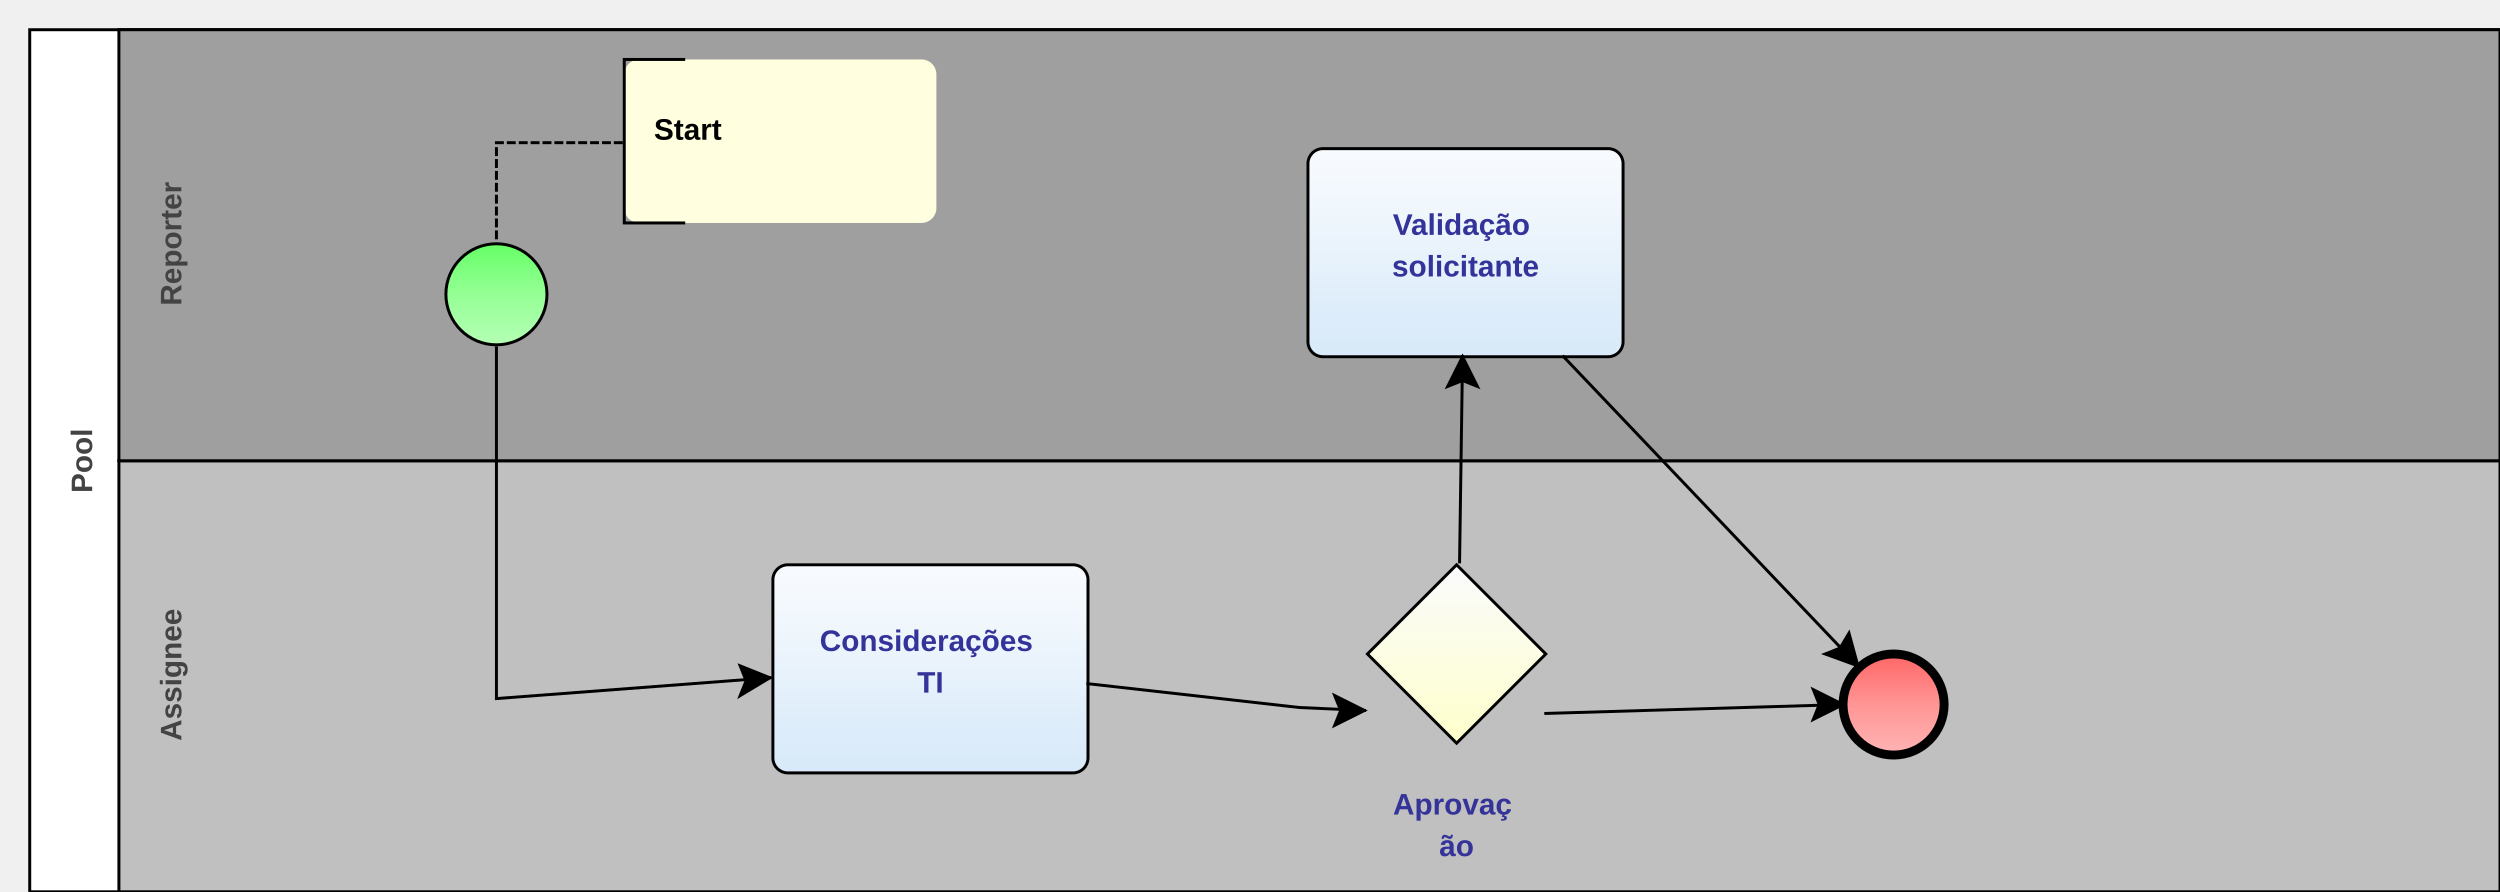
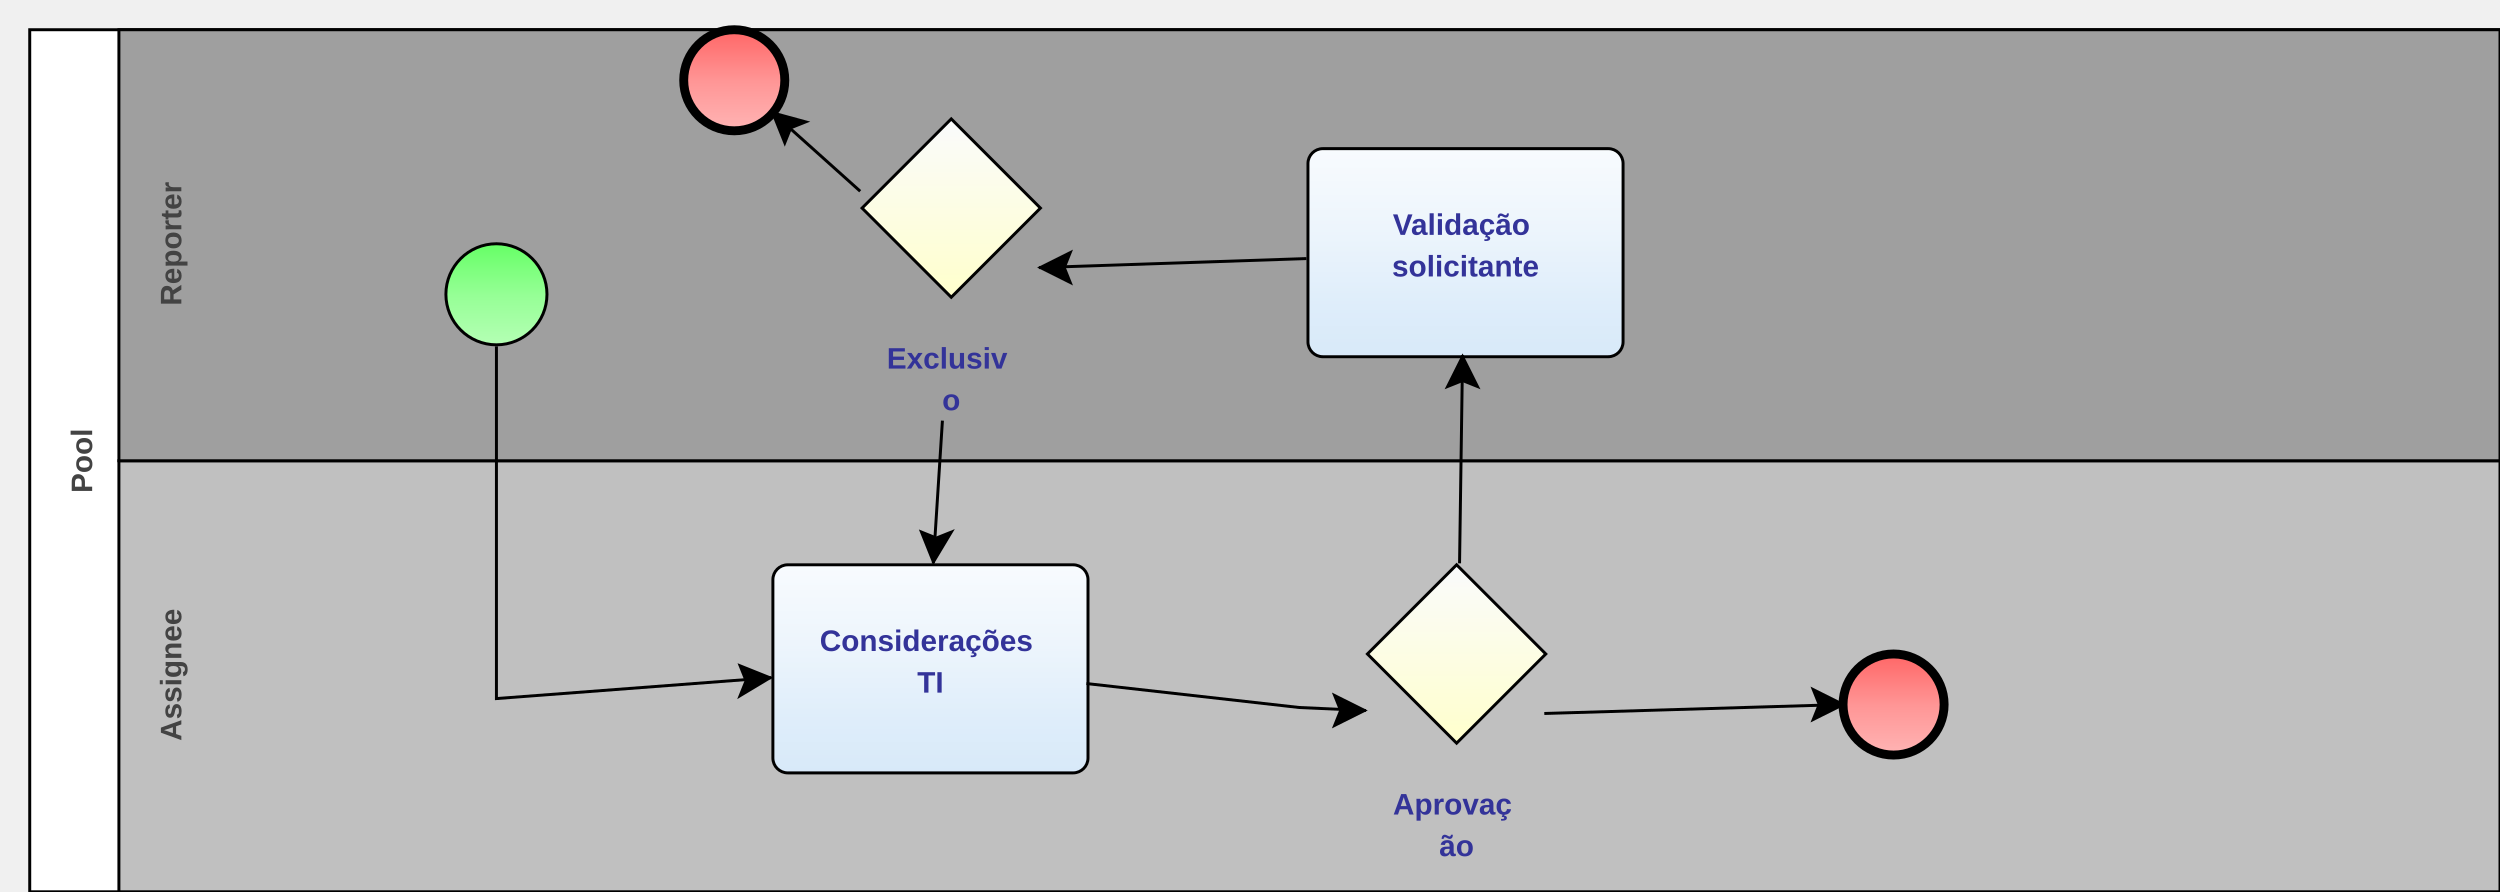
<svg xmlns="http://www.w3.org/2000/svg" xmlns:xlink="http://www.w3.org/1999/xlink" style="stroke-dasharray:none; shape-rendering:auto; font-family:'Arial'; text-rendering:auto; fill-opacity:1; color-interpolation:auto; color-rendering:auto; font-size:12; fill:black; stroke:black; image-rendering:auto; stroke-miterlimit:10; stroke-linecap:square; stroke-linejoin:miter; font-style:normal; stroke-width:1; stroke-dashoffset:0; font-weight:normal; stroke-opacity:1;" contentScriptType="text/ecmascript" preserveAspectRatio="xMidYMid meet" zoomAndPan="magnify" version="1.0" contentStyleType="text/css" xml:xlink="http://www.w3.org/1999/xlink" width="841" height="300">
  <rect x="10" y="10" width="831" height="290" ry="0" rx="0" style="stroke:#000000; fill:#FFFFFF" />
  <rect x="40" y="155" width="801" height="145" ry="0" rx="0" style="stroke:#000000; fill:#C0C0C0" />
  <g componentSequence="3">
    <text x="-227" y="47" transform="rotate(270)" text-anchor="middle" style="font-weight:bold;font-size:10px;stroke:none; fill:#434343">
      <tspan dy="14" x="-227">Assignee</tspan>
    </text>
  </g>
  <rect x="40" y="10" width="801" height="145" ry="0" rx="0" style="stroke:#000000; fill:#9F9F9F" />
  <g componentSequence="2">
    <text x="-82" y="47" transform="rotate(270)" text-anchor="middle" style="font-weight:bold;font-size:10px;stroke:none; fill:#434343">
      <tspan dy="14" x="-82">Reporter</tspan>
    </text>
  </g>
  <g componentSequence="1">
    <text x="-155" y="17" transform="rotate(270)" text-anchor="middle" style="font-weight:bold;font-size:10px;stroke:none; fill:#434343">
      <tspan dy="14" x="-155">Pool</tspan>
    </text>
  </g>
  <g sequence="4">
-     <ellipse cx="167" cy="99" rx="17" ry="17" stroke-width="1" style="fill:url(#linearGradient66FF6696FF96B6FFB6_2049531717);" stroke="336633" />
+     <ellipse cx="167" cy="99" rx="17" ry="17" stroke-width="1" style="fill:url(#linearGradient66FF6696FF96B6FFB6_456290588);" stroke="336633" />
  </g>
  <g sequence="5">
-     <rect x="260" y="190" width="106" height="70" ry="5" rx="5" style="fill:url(#linearGradientF8FBFEEDF5FCDEEDFAD4E7F8E2E5E9_1961799280);" stroke="191970" />
+     <rect x="260" y="190" width="106" height="70" ry="5" rx="5" style="fill:url(#linearGradientF8FBFEEDF5FCDEEDFAD4E7F8E2E5E9_368417802);" stroke="191970" />
  </g>
  <g componentSequence="5">
    <text x="313" y="205" text-anchor="middle" style="font-weight:bold;font-size:10px;stroke:none; fill:#333399">
      <tspan dy="14" x="313">Considerações</tspan>
      <tspan dy="14" x="313">TI</tspan>
    </text>
  </g>
-   <rect x="210" y="20" width="105" height="55" ry="5" rx="5" style="stroke:none; fill:#FFFFE0" />
-   <g componentSequence="7">
-     <text x="220" y="33" text-anchor="left" style="font-weight:bold;font-size:10px;stroke:none; fill:#000000">
-       <tspan dy="14" x="220">Start</tspan>
-     </text>
-   </g>
-   <path style="fill:none; stroke-width:1; stroke:#000000;" d="M230.0 20.0 L210.0 20.0 L210.0 75.0 L230.0 75.0" />
  <g sequence="9">
-     <polygon points=" 460 220 490 190 520 220 490 250 460 220" style="fill:url(#linearGradientFAFBFCFFFFCC_1892758581);" stroke="000000" />
+     <polygon points=" 460 220 490 190 520 220 490 250 460 220" style="fill:url(#linearGradientFAFBFCFFFFCC_298457708);" stroke="000000" />
  </g>
  <g componentSequence="9">
    <text x="490" y="260" text-anchor="middle" style="font-weight:bold;font-size:10px;stroke:none; fill:#333399">
      <tspan dy="14" x="490">Aprovaç</tspan>
      <tspan dy="14" x="490">ão</tspan>
    </text>
  </g>
  <g sequence="11">
-     <ellipse cx="637" cy="237" rx="17" ry="17" stroke-width="3" style="fill:url(#linearGradientFF6666FF9696FFB6B6_903062603);" stroke="993333" />
+     <ellipse cx="637" cy="237" rx="17" ry="17" stroke-width="3" style="fill:url(#linearGradientFF6666FF9696FFB6B6_1422431793);" stroke="993333" />
  </g>
  <g sequence="13">
-     <rect x="440" y="50" width="106" height="70" ry="5" rx="5" style="fill:url(#linearGradientF8FBFEEDF5FCDEEDFAD4E7F8E2E5E9_87037635);" stroke="191970" />
+     <rect x="440" y="50" width="106" height="70" ry="5" rx="5" style="fill:url(#linearGradientF8FBFEEDF5FCDEEDFAD4E7F8E2E5E9_1551546149);" stroke="191970" />
  </g>
  <g componentSequence="13">
    <text x="493" y="65" text-anchor="middle" style="font-weight:bold;font-size:10px;stroke:none; fill:#333399">
      <tspan dy="14" x="493">Validação</tspan>
      <tspan dy="14" x="493">solicitante</tspan>
    </text>
  </g>
+   <g sequence="15">
+     <polygon points=" 290 70 320 40 350 70 320 100 290 70" style="fill:url(#linearGradientFAFBFCFFFFCC_1708549484);" stroke="000000" />
+   </g>
+   <g componentSequence="15">
+     <text x="320" y="110" text-anchor="middle" style="font-weight:bold;font-size:10px;stroke:none; fill:#333399">
+       <tspan dy="14" x="320">Exclusiv</tspan>
+       <tspan dy="14" x="320">o</tspan>
+     </text>
+   </g>
+   <g sequence="18">
+     <ellipse cx="247" cy="27" rx="17" ry="17" stroke-width="3" style="fill:url(#linearGradientFF6666FF9696FFB6B6_613292736);" stroke="993333" />
+   </g>
  <g componentSequence="6">
    <text x="177" y="222" style="font-size:10px;font-weight:none;stroke:none; fill:#333399" text-anchor="left" />
-   </g>
-   <g componentSequence="8">
-     <text x="182" y="48" style="font-size:10px;font-weight:none;stroke:none; fill:#333399" text-anchor="left" />
  </g>
  <g componentSequence="10">
    <text x="422" y="235" style="font-size:10px;font-weight:none;stroke:none; fill:#333399" text-anchor="left" />
  </g>
  <g componentSequence="12">
    <text x="580" y="239" style="font-size:10px;font-weight:none;stroke:none; fill:#333399" text-anchor="left" />
  </g>
-   <g componentSequence="15">
-     <text x="583" y="170" style="font-size:10px;font-weight:none;stroke:none; fill:#333399" text-anchor="left" />
-   </g>
  <g componentSequence="14">
    <text x="502" y="155" style="font-size:10px;font-weight:none;stroke:none; fill:#333399" text-anchor="left" />
  </g>
+   <g componentSequence="17">
+     <text x="326" y="166" style="font-size:10px;font-weight:none;stroke:none; fill:#333399" text-anchor="left" />
+   </g>
+   <g componentSequence="19">
+     <text x="287" y="54" style="font-size:10px;font-weight:none;stroke:none; fill:#333399" text-anchor="left" />
+   </g>
+   <g componentSequence="16">
+     <text x="405" y="89" style="font-size:10px;font-weight:none;stroke:none; fill:#333399" text-anchor="left" />
+   </g>
  <path style="fill:none; stroke:#000000;stroke-width:1" d="M167.0 117.0 L167.0 235.0 L259.0 228.0" />
  <polygon style="fill:#000000; stroke:#000000;" points=" 249 224 259 228 249 234 251 229" />
-   <path style="fill:none; stroke:#000000;stroke-dasharray:2" d="M209.0 48.0 L167.0 48.0 L167.0 81.0" />
  <path style="fill:none; stroke:#000000;stroke-width:1" d="M366.0 230.0 L437.0 238.0 L459.0 239.0" />
  <polygon style="fill:#000000; stroke:#000000;" points=" 449 234 459 239 449 244 451 239" />
  <path style="fill:none; stroke:#000000;stroke-width:1" d="M520.0 240.0 L620.0 237.0" />
  <polygon style="fill:#000000; stroke:#000000;" points=" 610 232 620 237 610 242 612 237" />
  <path style="fill:none; stroke:#000000;stroke-width:1" d="M491.0 189.0 L492.0 120.0" />
  <polygon style="fill:#000000; stroke:#000000;" points=" 487 130 492 120 497 130 492 128" />
-   <path style="fill:none; stroke:#000000;stroke-width:1" d="M526.0 120.0 L625.0 224.0" />
-   <polygon style="fill:#000000; stroke:#000000;" points=" 622 213 625 224 614 220 619 218" />
+   <path style="fill:none; stroke:#000000;stroke-width:1" d="M439.0 87.0 L350.0 90.0" />
+   <polygon style="fill:#000000; stroke:#000000;" points=" 360 95 350 90 360 85 358 90" />
+   <path style="fill:none; stroke:#000000;stroke-width:1" d="M317.0 142.0 L314.0 189.0" />
+   <polygon style="fill:#000000; stroke:#000000;" points=" 320 179 314 189 310 179 315 181" />
+   <path style="fill:none; stroke:#000000;stroke-width:1" d="M289.0 64.0 L260.0 38.0" />
+   <polygon style="fill:#000000; stroke:#000000;" points=" 264 48 260 38 271 41 266 43" />
  <defs>
-     <linearGradient xlink:href="#linearGradient66FF6696FF96B6FFB6" id="linearGradient66FF6696FF96B6FFB6_2049531717" x1="0" y1="82.0" x2="0" y2="117.0" gradientUnits="userSpaceOnUse" xlink:type="simple" xlink:actuate="onLoad" xlink:show="other" />
+     <linearGradient xlink:href="#linearGradient66FF6696FF96B6FFB6" id="linearGradient66FF6696FF96B6FFB6_456290588" x1="0" y1="82.0" x2="0" y2="117.0" gradientUnits="userSpaceOnUse" xlink:type="simple" xlink:actuate="onLoad" xlink:show="other" />
    <linearGradient id="linearGradient66FF6696FF96B6FFB6">
      <stop style="stop-color:#66FF66;stop-opacity:1;" offset="0.0" id="stop66FF66" />
      <stop style="stop-color:#96FF96;stop-opacity:1;" offset="0.5" id="stop96FF96" />
      <stop style="stop-color:#B6FFB6;stop-opacity:1;" offset="1.0" id="stopB6FFB6" />
    </linearGradient>
-     <linearGradient xlink:href="#linearGradientF8FBFEEDF5FCDEEDFAD4E7F8E2E5E9" id="linearGradientF8FBFEEDF5FCDEEDFAD4E7F8E2E5E9_1961799280" x1="0" y1="190.0" x2="0" y2="296.0" gradientUnits="userSpaceOnUse" xlink:type="simple" xlink:actuate="onLoad" xlink:show="other" />
+     <linearGradient xlink:href="#linearGradientF8FBFEEDF5FCDEEDFAD4E7F8E2E5E9" id="linearGradientF8FBFEEDF5FCDEEDFAD4E7F8E2E5E9_368417802" x1="0" y1="190.0" x2="0" y2="296.0" gradientUnits="userSpaceOnUse" xlink:type="simple" xlink:actuate="onLoad" xlink:show="other" />
    <linearGradient id="linearGradientF8FBFEEDF5FCDEEDFAD4E7F8E2E5E9">
      <stop style="stop-color:#F8FBFE;stop-opacity:1;" offset="0.0" id="stopF8FBFE" />
      <stop style="stop-color:#EDF5FC;stop-opacity:1;" offset="0.25" id="stopEDF5FC" />
      <stop style="stop-color:#DEEDFA;stop-opacity:1;" offset="0.5" id="stopDEEDFA" />
      <stop style="stop-color:#D4E7F8;stop-opacity:1;" offset="0.75" id="stopD4E7F8" />
      <stop style="stop-color:#E2E5E9;stop-opacity:1;" offset="1.0" id="stopE2E5E9" />
    </linearGradient>
-     <linearGradient xlink:href="#linearGradientFAFBFCFFFFCC" id="linearGradientFAFBFCFFFFCC_1892758581" x1="0" y1="190.0" x2="0" y2="250.0" gradientUnits="userSpaceOnUse" xlink:type="simple" xlink:actuate="onLoad" xlink:show="other" />
+     <linearGradient xlink:href="#linearGradientFAFBFCFFFFCC" id="linearGradientFAFBFCFFFFCC_298457708" x1="0" y1="190.0" x2="0" y2="250.0" gradientUnits="userSpaceOnUse" xlink:type="simple" xlink:actuate="onLoad" xlink:show="other" />
    <linearGradient id="linearGradientFAFBFCFFFFCC">
      <stop style="stop-color:#FAFBFC;stop-opacity:1;" offset="0.0" id="stopFAFBFC" />
      <stop style="stop-color:#FFFFCC;stop-opacity:1;" offset="1.0" id="stopFFFFCC" />
    </linearGradient>
-     <linearGradient xlink:href="#linearGradientFF6666FF9696FFB6B6" id="linearGradientFF6666FF9696FFB6B6_903062603" x1="0" y1="220.0" x2="0" y2="255.0" gradientUnits="userSpaceOnUse" xlink:type="simple" xlink:actuate="onLoad" xlink:show="other" />
+     <linearGradient xlink:href="#linearGradientFF6666FF9696FFB6B6" id="linearGradientFF6666FF9696FFB6B6_1422431793" x1="0" y1="220.0" x2="0" y2="255.0" gradientUnits="userSpaceOnUse" xlink:type="simple" xlink:actuate="onLoad" xlink:show="other" />
    <linearGradient id="linearGradientFF6666FF9696FFB6B6">
      <stop style="stop-color:#FF6666;stop-opacity:1;" offset="0.0" id="stopFF6666" />
      <stop style="stop-color:#FF9696;stop-opacity:1;" offset="0.5" id="stopFF9696" />
      <stop style="stop-color:#FFB6B6;stop-opacity:1;" offset="1.0" id="stopFFB6B6" />
    </linearGradient>
-     <linearGradient xlink:href="#linearGradientF8FBFEEDF5FCDEEDFAD4E7F8E2E5E9" id="linearGradientF8FBFEEDF5FCDEEDFAD4E7F8E2E5E9_87037635" x1="0" y1="50.0" x2="0" y2="156.0" gradientUnits="userSpaceOnUse" xlink:type="simple" xlink:actuate="onLoad" xlink:show="other" />
+     <linearGradient xlink:href="#linearGradientF8FBFEEDF5FCDEEDFAD4E7F8E2E5E9" id="linearGradientF8FBFEEDF5FCDEEDFAD4E7F8E2E5E9_1551546149" x1="0" y1="50.0" x2="0" y2="156.0" gradientUnits="userSpaceOnUse" xlink:type="simple" xlink:actuate="onLoad" xlink:show="other" />
+     <linearGradient xlink:href="#linearGradientFAFBFCFFFFCC" id="linearGradientFAFBFCFFFFCC_1708549484" x1="0" y1="40.0" x2="0" y2="100.0" gradientUnits="userSpaceOnUse" xlink:type="simple" xlink:actuate="onLoad" xlink:show="other" />
+     <linearGradient xlink:href="#linearGradientFF6666FF9696FFB6B6" id="linearGradientFF6666FF9696FFB6B6_613292736" x1="0" y1="10.0" x2="0" y2="45.0" gradientUnits="userSpaceOnUse" xlink:type="simple" xlink:actuate="onLoad" xlink:show="other" />
  </defs>
</svg>
